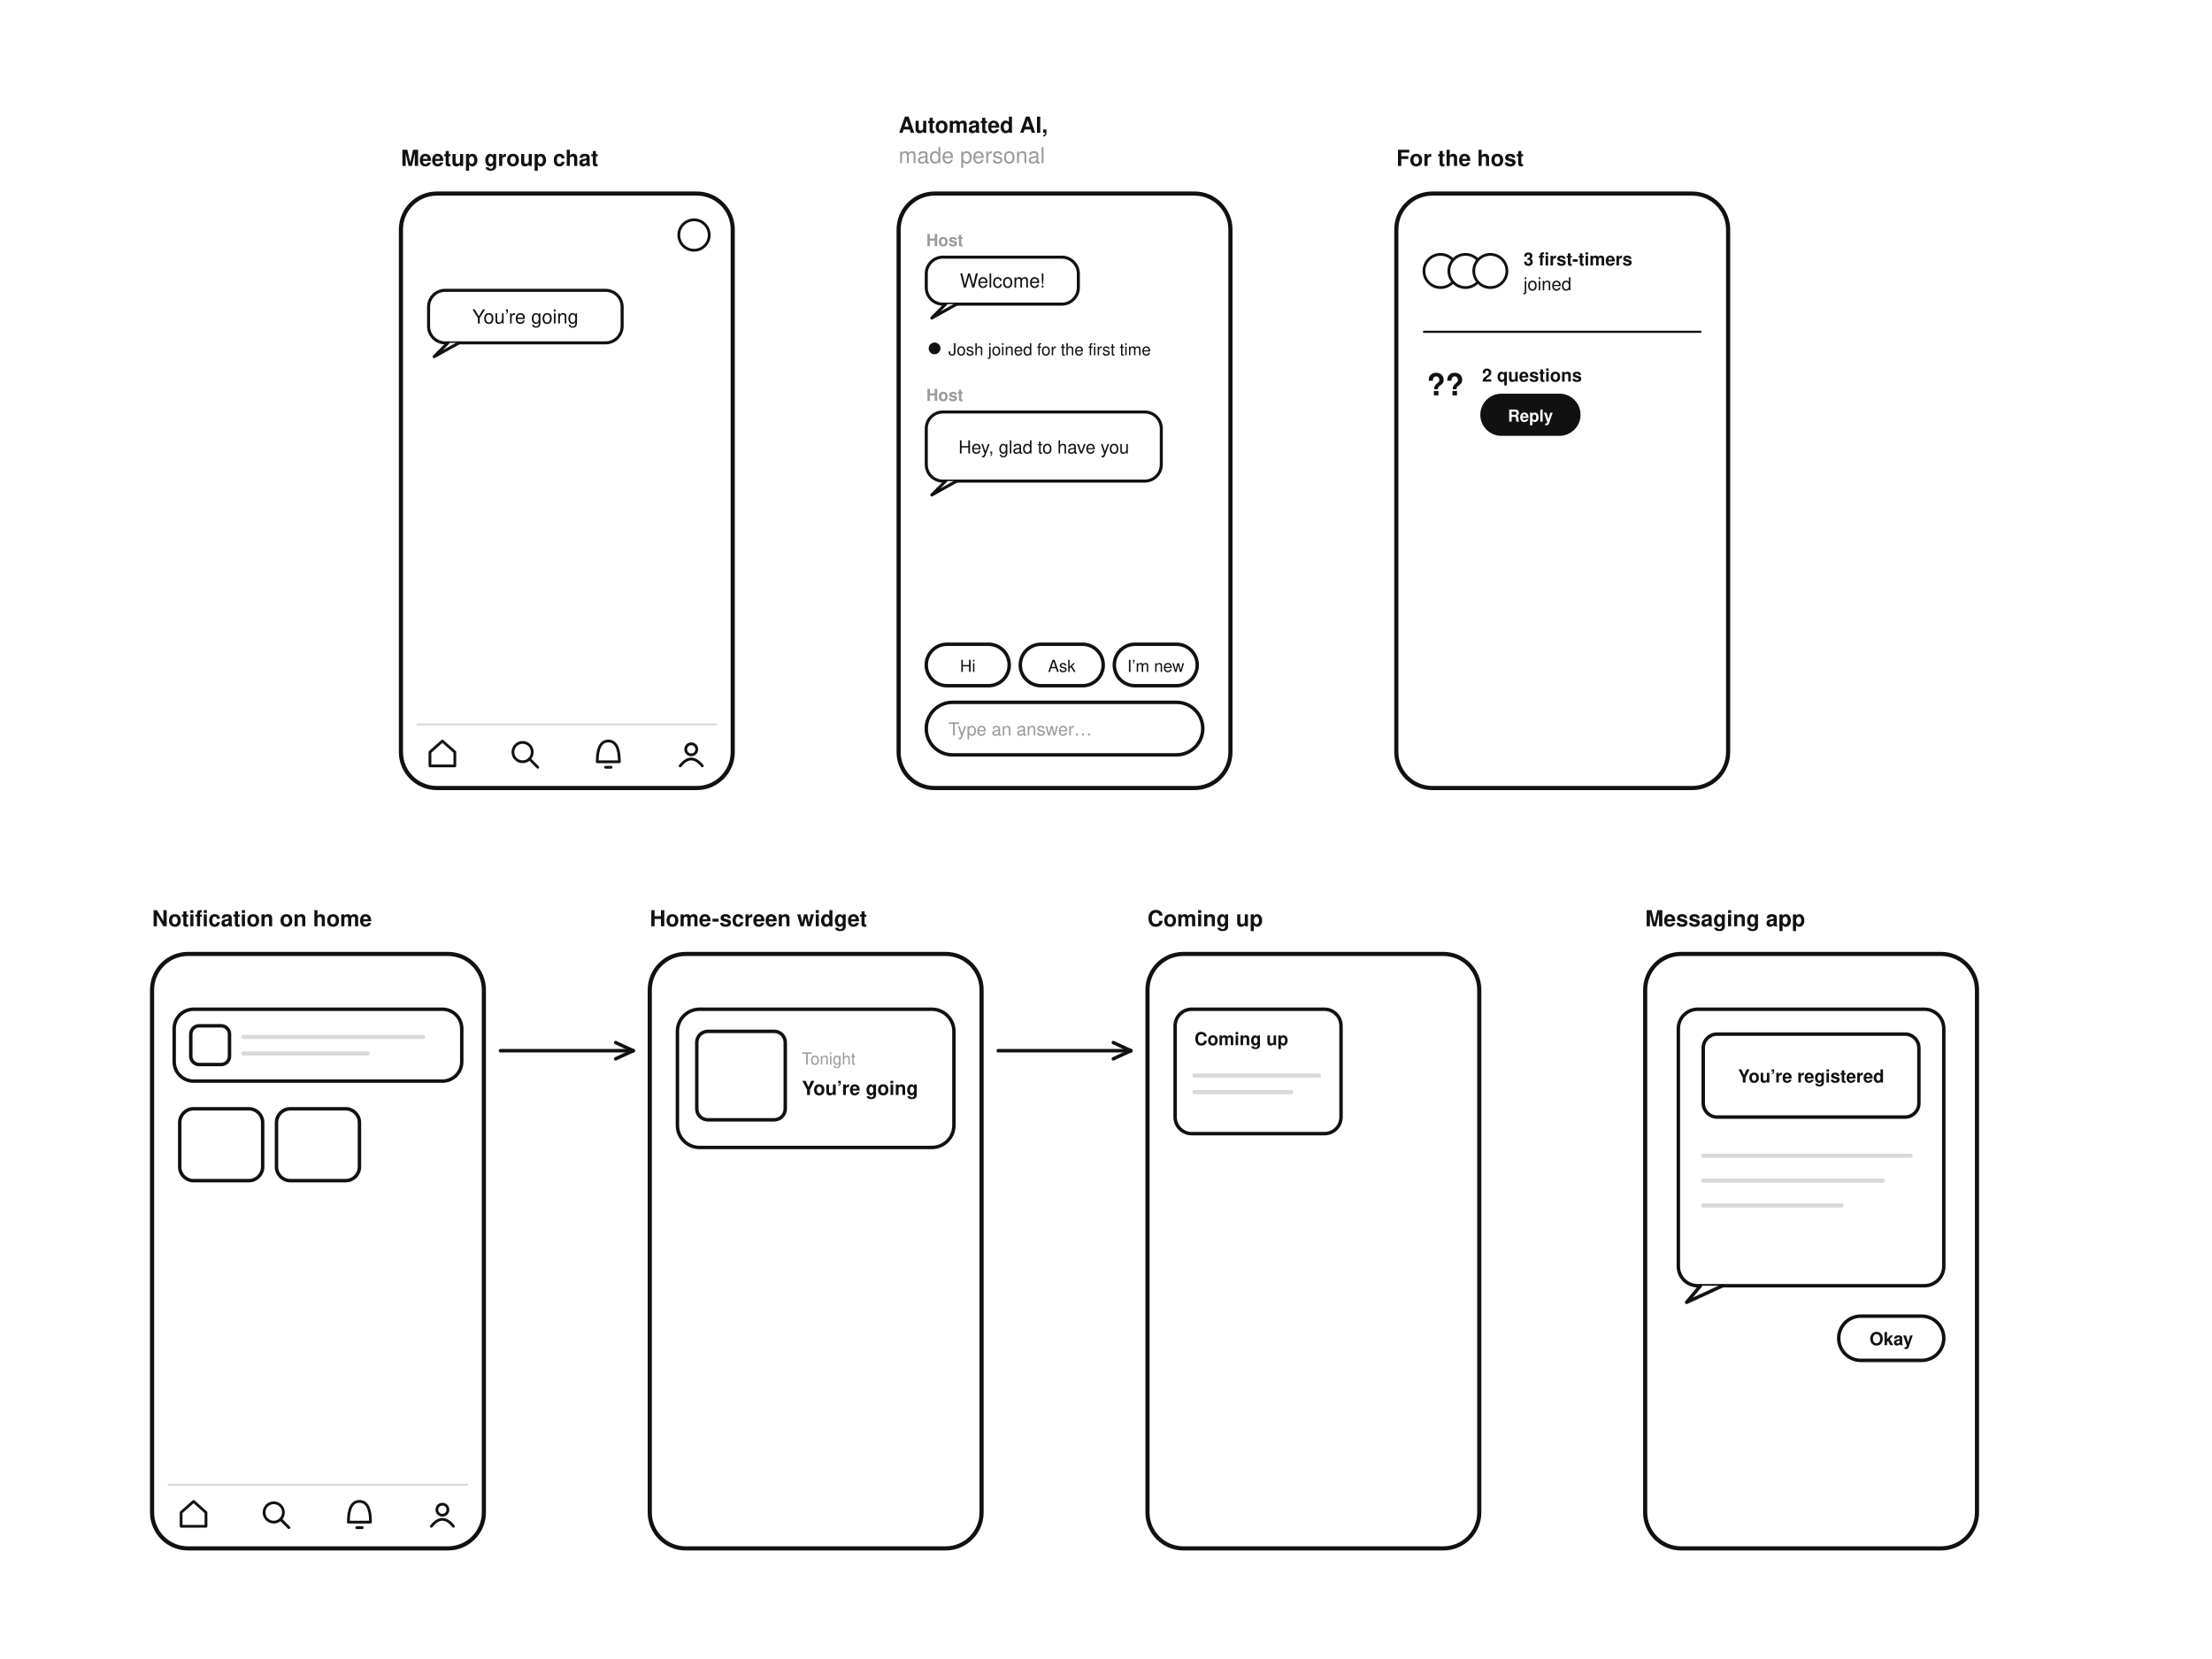
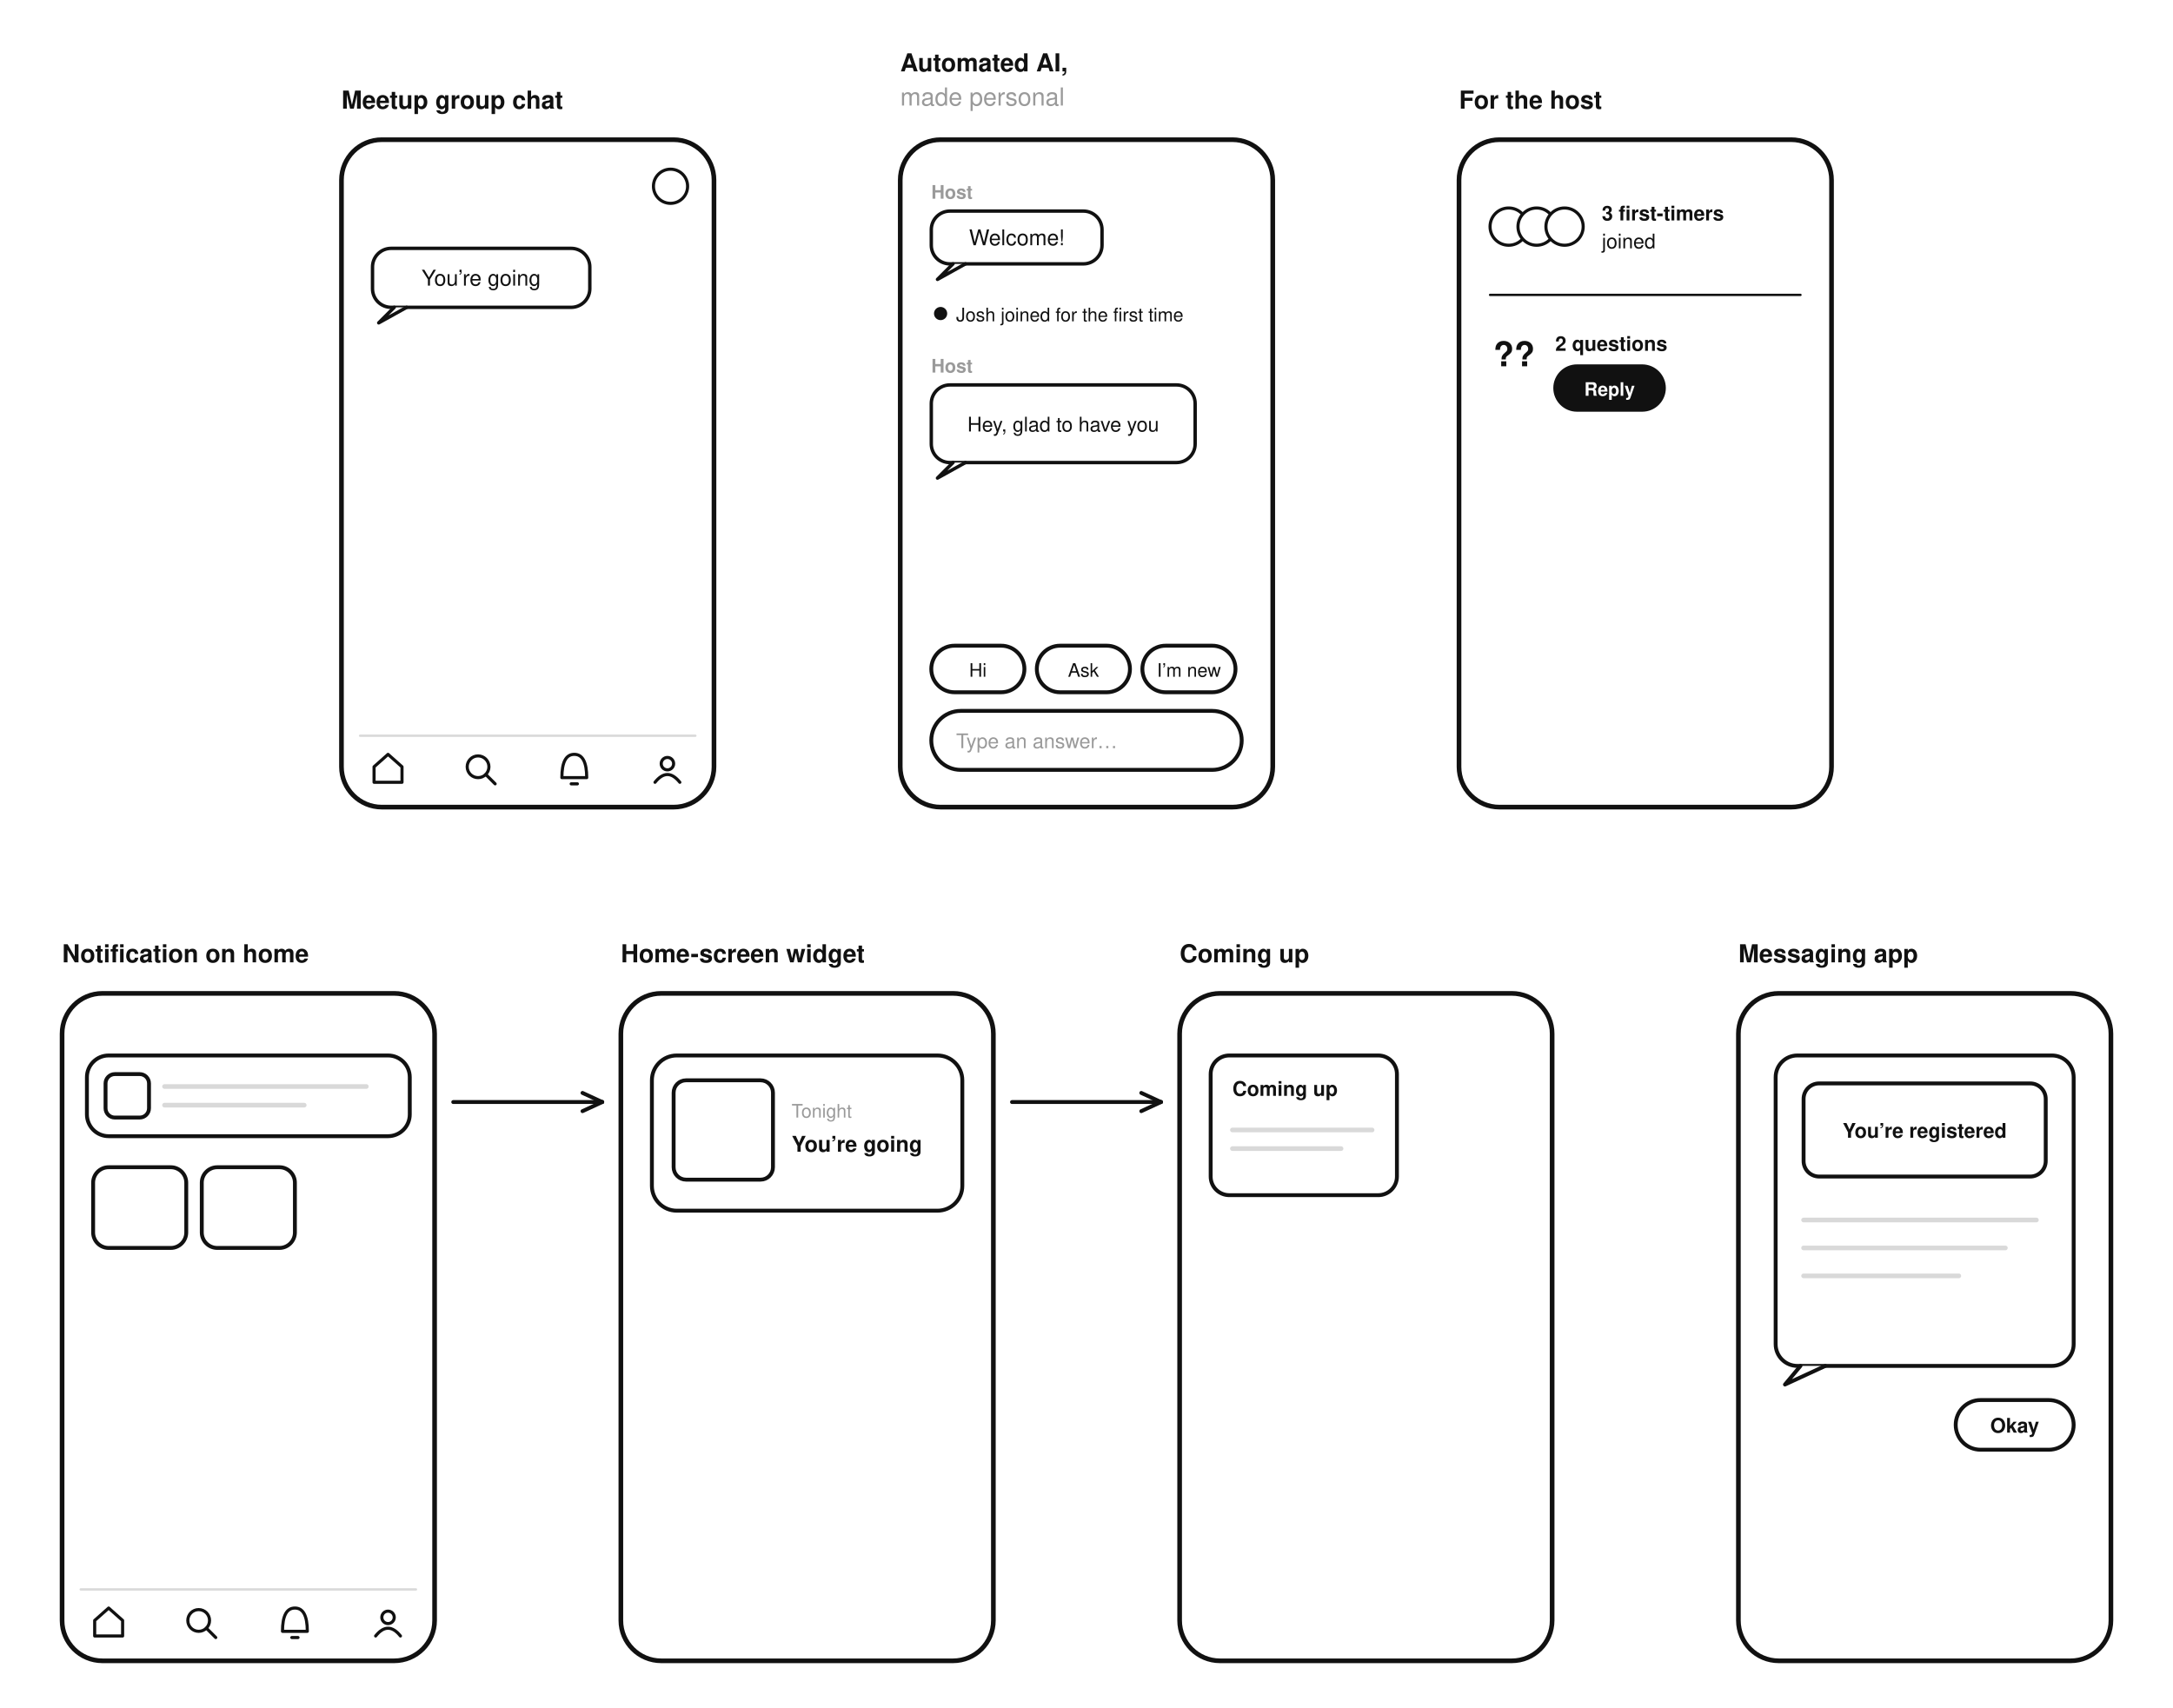
- <svg xmlns="http://www.w3.org/2000/svg" viewBox="0 0 1600 1200" font-family="Helvetica Neue, Helvetica, Arial, sans-serif">
+ <svg xmlns="http://www.w3.org/2000/svg" viewBox="70 50 1400 1100" font-family="Helvetica Neue, Helvetica, Arial, sans-serif">
  <rect width="1600" height="1200" fill="#fff" />
  <rect x="110" y="690" width="240" height="430" rx="26" fill="#fff" stroke="#111" stroke-width="3" />
  <rect x="470" y="690" width="240" height="430" rx="26" fill="#fff" stroke="#111" stroke-width="3" />
  <rect x="830" y="690" width="240" height="430" rx="26" fill="#fff" stroke="#111" stroke-width="3" />
  <rect x="1190" y="690" width="240" height="430" rx="26" fill="#fff" stroke="#111" stroke-width="3" />
  <rect x="290" y="140" width="240" height="430" rx="26" fill="#fff" stroke="#111" stroke-width="3" />
  <rect x="650" y="140" width="240" height="430" rx="26" fill="#fff" stroke="#111" stroke-width="3" />
  <rect x="1010" y="140" width="240" height="430" rx="26" fill="#fff" stroke="#111" stroke-width="3" />
  <text x="290" y="120" font-size="16" font-weight="700" text-anchor="start" fill="#111">Meetup group chat</text>
  <circle cx="502" cy="170" r="11" fill="none" stroke="#111" stroke-width="2" />
  <rect x="310" y="210" width="140" height="38" rx="12" fill="#fff" stroke="#111" stroke-width="2.2" />
  <path d="M324,248 l-10,10 l18,-10" stroke="#111" stroke-width="2.2" fill="#fff" stroke-linecap="round" stroke-linejoin="round" />
  <text x="380.0" y="234.0" font-size="14" font-weight="400" text-anchor="middle" fill="#111">You’re going</text>
  <line x1="302" y1="524" x2="518" y2="524" stroke="#d9d9d9" stroke-width="1.5" stroke-linecap="round" />
  <path d="M311.0,554 V544 L320.0,536 L329.0,544 V554 Z" stroke="#111" stroke-width="2" fill="none" stroke-linecap="round" stroke-linejoin="round" />
  <circle cx="378.0" cy="544" r="7" fill="none" stroke="#111" stroke-width="2" />
  <line x1="383.0" y1="549" x2="389.0" y2="555" stroke="#111" stroke-width="2" stroke-linecap="round" />
  <path d="M432.0,551 Q432.0,536 440.0,536 Q448.0,536 448.0,551 Z M438.0,555 h4" stroke="#111" stroke-width="2" fill="none" stroke-linecap="round" stroke-linejoin="round" />
  <circle cx="500.0" cy="542" r="4" fill="none" stroke="#111" stroke-width="2" />
  <path d="M492.0,554 Q500.0,544 508.0,554" stroke="#111" stroke-width="2" fill="none" stroke-linecap="round" stroke-linejoin="round" />
  <text x="650" y="96" font-size="16" font-weight="700" text-anchor="start" fill="#111">Automated AI,</text>
  <text x="650" y="118" font-size="16" font-weight="400" text-anchor="start" fill="#9a9a9a">made personal</text>
  <text x="670" y="178" font-size="12" font-weight="600" text-anchor="start" fill="#9a9a9a">Host</text>
  <rect x="670" y="186" width="110" height="34" rx="12" fill="#fff" stroke="#111" stroke-width="2.2" />
  <path d="M684,220 l-10,10 l18,-10" stroke="#111" stroke-width="2.2" fill="#fff" stroke-linecap="round" stroke-linejoin="round" />
  <text x="725.0" y="208.0" font-size="14" font-weight="400" text-anchor="middle" fill="#111">Welcome!</text>
  <circle cx="676" cy="252" r="3" fill="#111" stroke="#111" stroke-width="2.5" />
  <text x="686" y="257" font-size="12" font-weight="400" text-anchor="start" fill="#111">Josh joined for the first time</text>
  <text x="670" y="290" font-size="12" font-weight="600" text-anchor="start" fill="#9a9a9a">Host</text>
  <rect x="670" y="298" width="170" height="50" rx="12" fill="#fff" stroke="#111" stroke-width="2.2" />
  <path d="M684,348 l-10,10 l18,-10" stroke="#111" stroke-width="2.2" fill="#fff" stroke-linecap="round" stroke-linejoin="round" />
  <text x="755.0" y="328.0" font-size="13" font-weight="400" text-anchor="middle" fill="#111">Hey, glad to have you</text>
  <rect x="670" y="466" width="60" height="30" rx="15" fill="none" stroke="#111" stroke-width="2.5" />
  <text x="700" y="486" font-size="12" font-weight="400" text-anchor="middle" fill="#111">Hi</text>
  <rect x="738" y="466" width="60" height="30" rx="15" fill="none" stroke="#111" stroke-width="2.5" />
  <text x="768" y="486" font-size="12" font-weight="400" text-anchor="middle" fill="#111">Ask</text>
  <rect x="806" y="466" width="60" height="30" rx="15" fill="none" stroke="#111" stroke-width="2.5" />
  <text x="836" y="486" font-size="12" font-weight="400" text-anchor="middle" fill="#111">I’m new</text>
  <rect x="670" y="508" width="200" height="38" rx="19" fill="none" stroke="#111" stroke-width="2.5" />
  <text x="686" y="532" font-size="13" font-weight="400" text-anchor="start" fill="#9a9a9a">Type an answer…</text>
  <text x="1010" y="120" font-size="16" font-weight="700" text-anchor="start" fill="#111">For the host</text>
  <circle cx="1042" cy="196" r="12" fill="#fff" stroke="#111" stroke-width="2" />
  <circle cx="1060" cy="196" r="12" fill="#fff" stroke="#111" stroke-width="2" />
  <circle cx="1078" cy="196" r="12" fill="#fff" stroke="#111" stroke-width="2" />
  <text x="1102" y="192" font-size="13" font-weight="600" text-anchor="start" fill="#111">3 first-timers</text>
  <text x="1102" y="210" font-size="13" font-weight="400" text-anchor="start" fill="#111">joined</text>
  <line x1="1030" y1="240" x2="1230" y2="240" stroke="#111" stroke-width="1.5" stroke-linecap="round" />
  <text x="1032" y="286" font-size="22" font-weight="700" text-anchor="start" fill="#111">??</text>
  <text x="1072" y="276" font-size="13" font-weight="600" text-anchor="start" fill="#111">2 questions</text>
  <rect x="1072" y="286" width="70" height="28" rx="14" fill="#111" stroke="#111" stroke-width="2.5" />
  <text x="1107" y="305" font-size="12" font-weight="600" text-anchor="middle" fill="#fff">Reply</text>
  <text x="110" y="670" font-size="16" font-weight="700" text-anchor="start" fill="#111">Notification on home</text>
  <rect x="126" y="730" width="208" height="52" rx="14" fill="none" stroke="#111" stroke-width="2.5" />
  <rect x="138" y="742" width="28" height="28" rx="6" fill="none" stroke="#111" stroke-width="2.5" />
  <line x1="176" y1="750" x2="306" y2="750" stroke="#d9d9d9" stroke-width="3" stroke-linecap="round" />
  <line x1="176" y1="762" x2="266" y2="762" stroke="#d9d9d9" stroke-width="3" stroke-linecap="round" />
  <rect x="130" y="802" width="60" height="52" rx="10" fill="none" stroke="#111" stroke-width="2.5" />
  <rect x="200" y="802" width="60" height="52" rx="10" fill="none" stroke="#111" stroke-width="2.5" />
  <line x1="122" y1="1074" x2="338" y2="1074" stroke="#d9d9d9" stroke-width="1.5" stroke-linecap="round" />
  <path d="M131.0,1104 V1094 L140.0,1086 L149.0,1094 V1104 Z" stroke="#111" stroke-width="2" fill="none" stroke-linecap="round" stroke-linejoin="round" />
  <circle cx="198.0" cy="1094" r="7" fill="none" stroke="#111" stroke-width="2" />
  <line x1="203.0" y1="1099" x2="209.0" y2="1105" stroke="#111" stroke-width="2" stroke-linecap="round" />
  <path d="M252.0,1101 Q252.0,1086 260.0,1086 Q268.0,1086 268.0,1101 Z M258.0,1105 h4" stroke="#111" stroke-width="2" fill="none" stroke-linecap="round" stroke-linejoin="round" />
  <circle cx="320.0" cy="1092" r="4" fill="none" stroke="#111" stroke-width="2" />
  <path d="M312.0,1104 Q320.0,1094 328.0,1104" stroke="#111" stroke-width="2" fill="none" stroke-linecap="round" stroke-linejoin="round" />
  <text x="470" y="670" font-size="16" font-weight="700" text-anchor="start" fill="#111">Home-screen widget</text>
  <rect x="490" y="730" width="200" height="100" rx="16" fill="none" stroke="#111" stroke-width="2.5" />
  <rect x="504" y="746" width="64" height="64" rx="8" fill="none" stroke="#111" stroke-width="2.5" />
  <text x="580" y="770" font-size="12" font-weight="400" text-anchor="start" fill="#9a9a9a">Tonight</text>
  <text x="580" y="792" font-size="14" font-weight="600" text-anchor="start" fill="#111">You’re going</text>
  <text x="830" y="670" font-size="16" font-weight="700" text-anchor="start" fill="#111">Coming up</text>
  <rect x="850" y="730" width="120" height="90" rx="12" fill="none" stroke="#111" stroke-width="2.5" />
  <text x="864" y="756" font-size="13" font-weight="600" text-anchor="start" fill="#111">Coming up</text>
  <line x1="864" y1="778" x2="954" y2="778" stroke="#d9d9d9" stroke-width="3" stroke-linecap="round" />
  <line x1="864" y1="790" x2="934" y2="790" stroke="#d9d9d9" stroke-width="3" stroke-linecap="round" />
  <text x="1190" y="670" font-size="16" font-weight="700" text-anchor="start" fill="#111">Messaging app</text>
  <rect x="1214" y="730" width="192" height="200" rx="14" fill="none" stroke="#111" stroke-width="2.5" />
  <rect x="1232" y="748" width="156" height="60" rx="10" fill="none" stroke="#111" stroke-width="2.5" />
  <text x="1310" y="783" font-size="13" font-weight="600" text-anchor="middle" fill="#111">You’re registered</text>
  <line x1="1232" y1="836" x2="1382" y2="836" stroke="#d9d9d9" stroke-width="3" stroke-linecap="round" />
  <line x1="1232" y1="854" x2="1362" y2="854" stroke="#d9d9d9" stroke-width="3" stroke-linecap="round" />
  <line x1="1232" y1="872" x2="1332" y2="872" stroke="#d9d9d9" stroke-width="3" stroke-linecap="round" />
  <path d="M1230,930 l-10,12 l26,-12" stroke="#111" stroke-width="2.5" fill="#fff" stroke-linecap="round" stroke-linejoin="round" />
  <rect x="1330" y="952" width="76" height="32" rx="16" fill="none" stroke="#111" stroke-width="2.5" />
  <text x="1368" y="973" font-size="13" font-weight="600" text-anchor="middle" fill="#111">Okay</text>
  <line x1="362" y1="760" x2="458" y2="760" stroke="#111" stroke-width="2.5" stroke-linecap="round" />
  <line x1="458" y1="760" x2="445.294" y2="754.121" stroke="#111" stroke-width="2.5" stroke-linecap="round" />
  <line x1="458" y1="760" x2="445.294" y2="765.879" stroke="#111" stroke-width="2.5" stroke-linecap="round" />
  <line x1="722" y1="760" x2="818" y2="760" stroke="#111" stroke-width="2.5" stroke-linecap="round" />
  <line x1="818" y1="760" x2="805.294" y2="754.121" stroke="#111" stroke-width="2.5" stroke-linecap="round" />
  <line x1="818" y1="760" x2="805.294" y2="765.879" stroke="#111" stroke-width="2.5" stroke-linecap="round" />
</svg>
